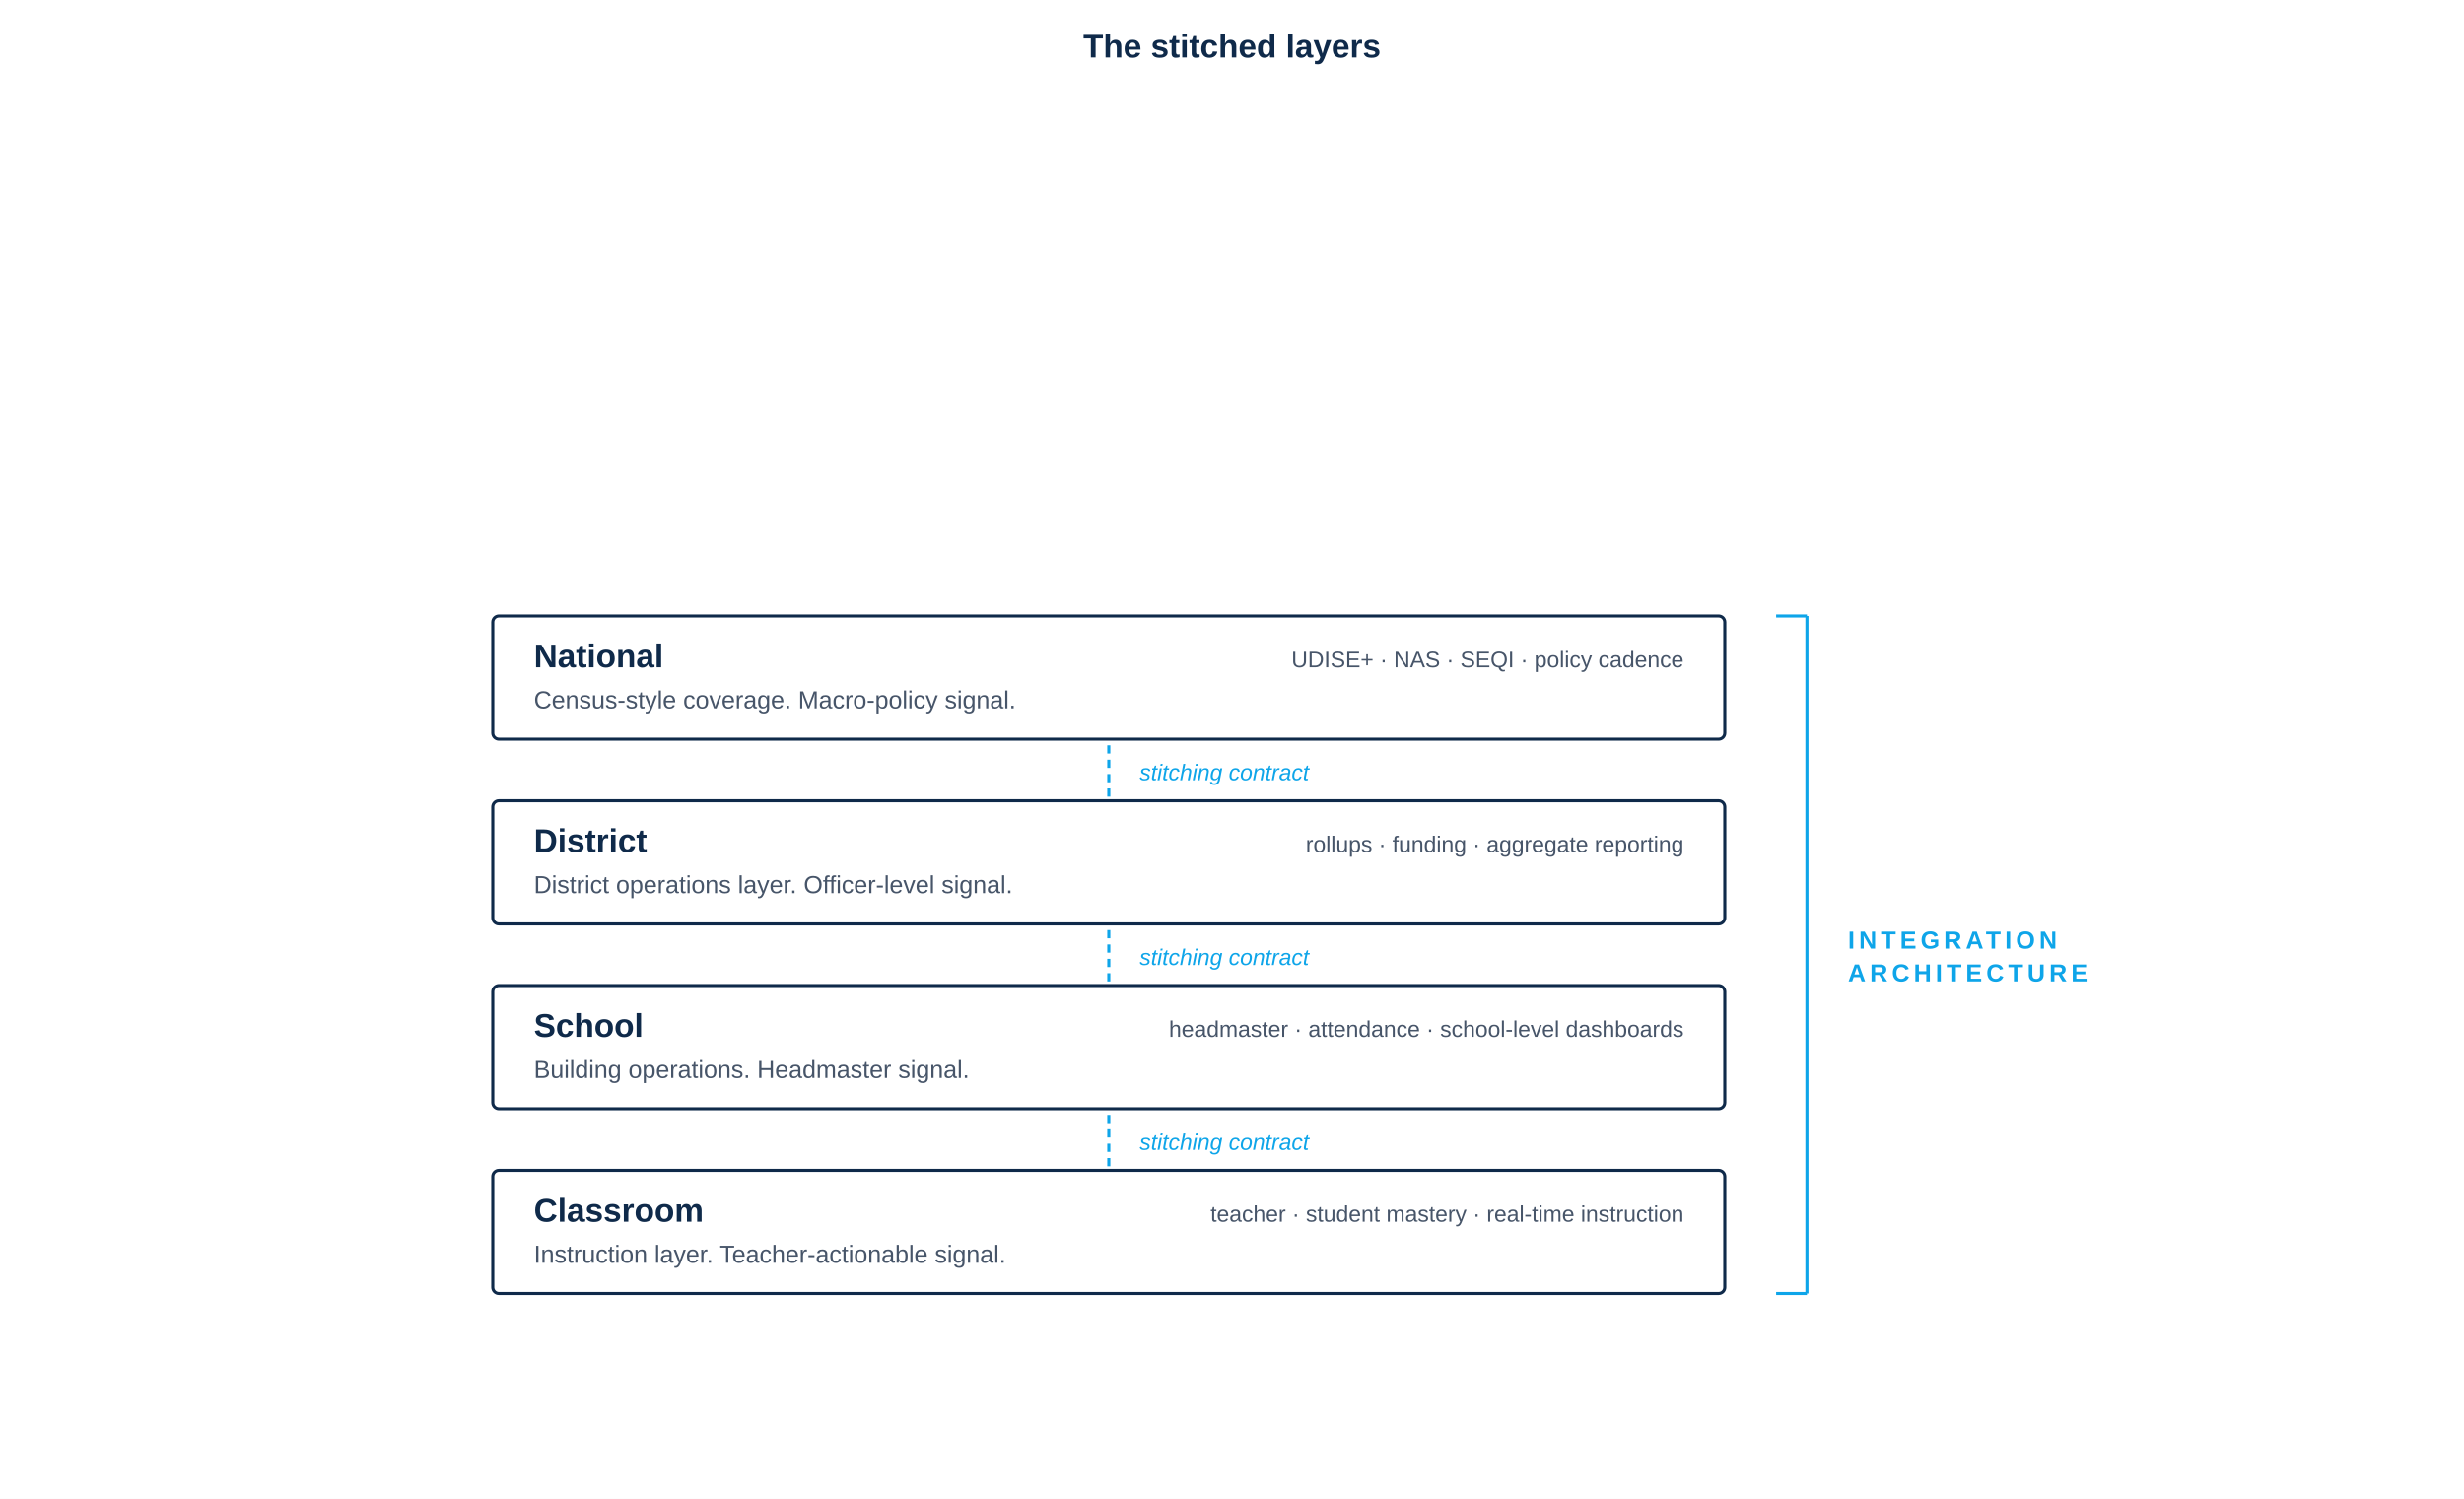
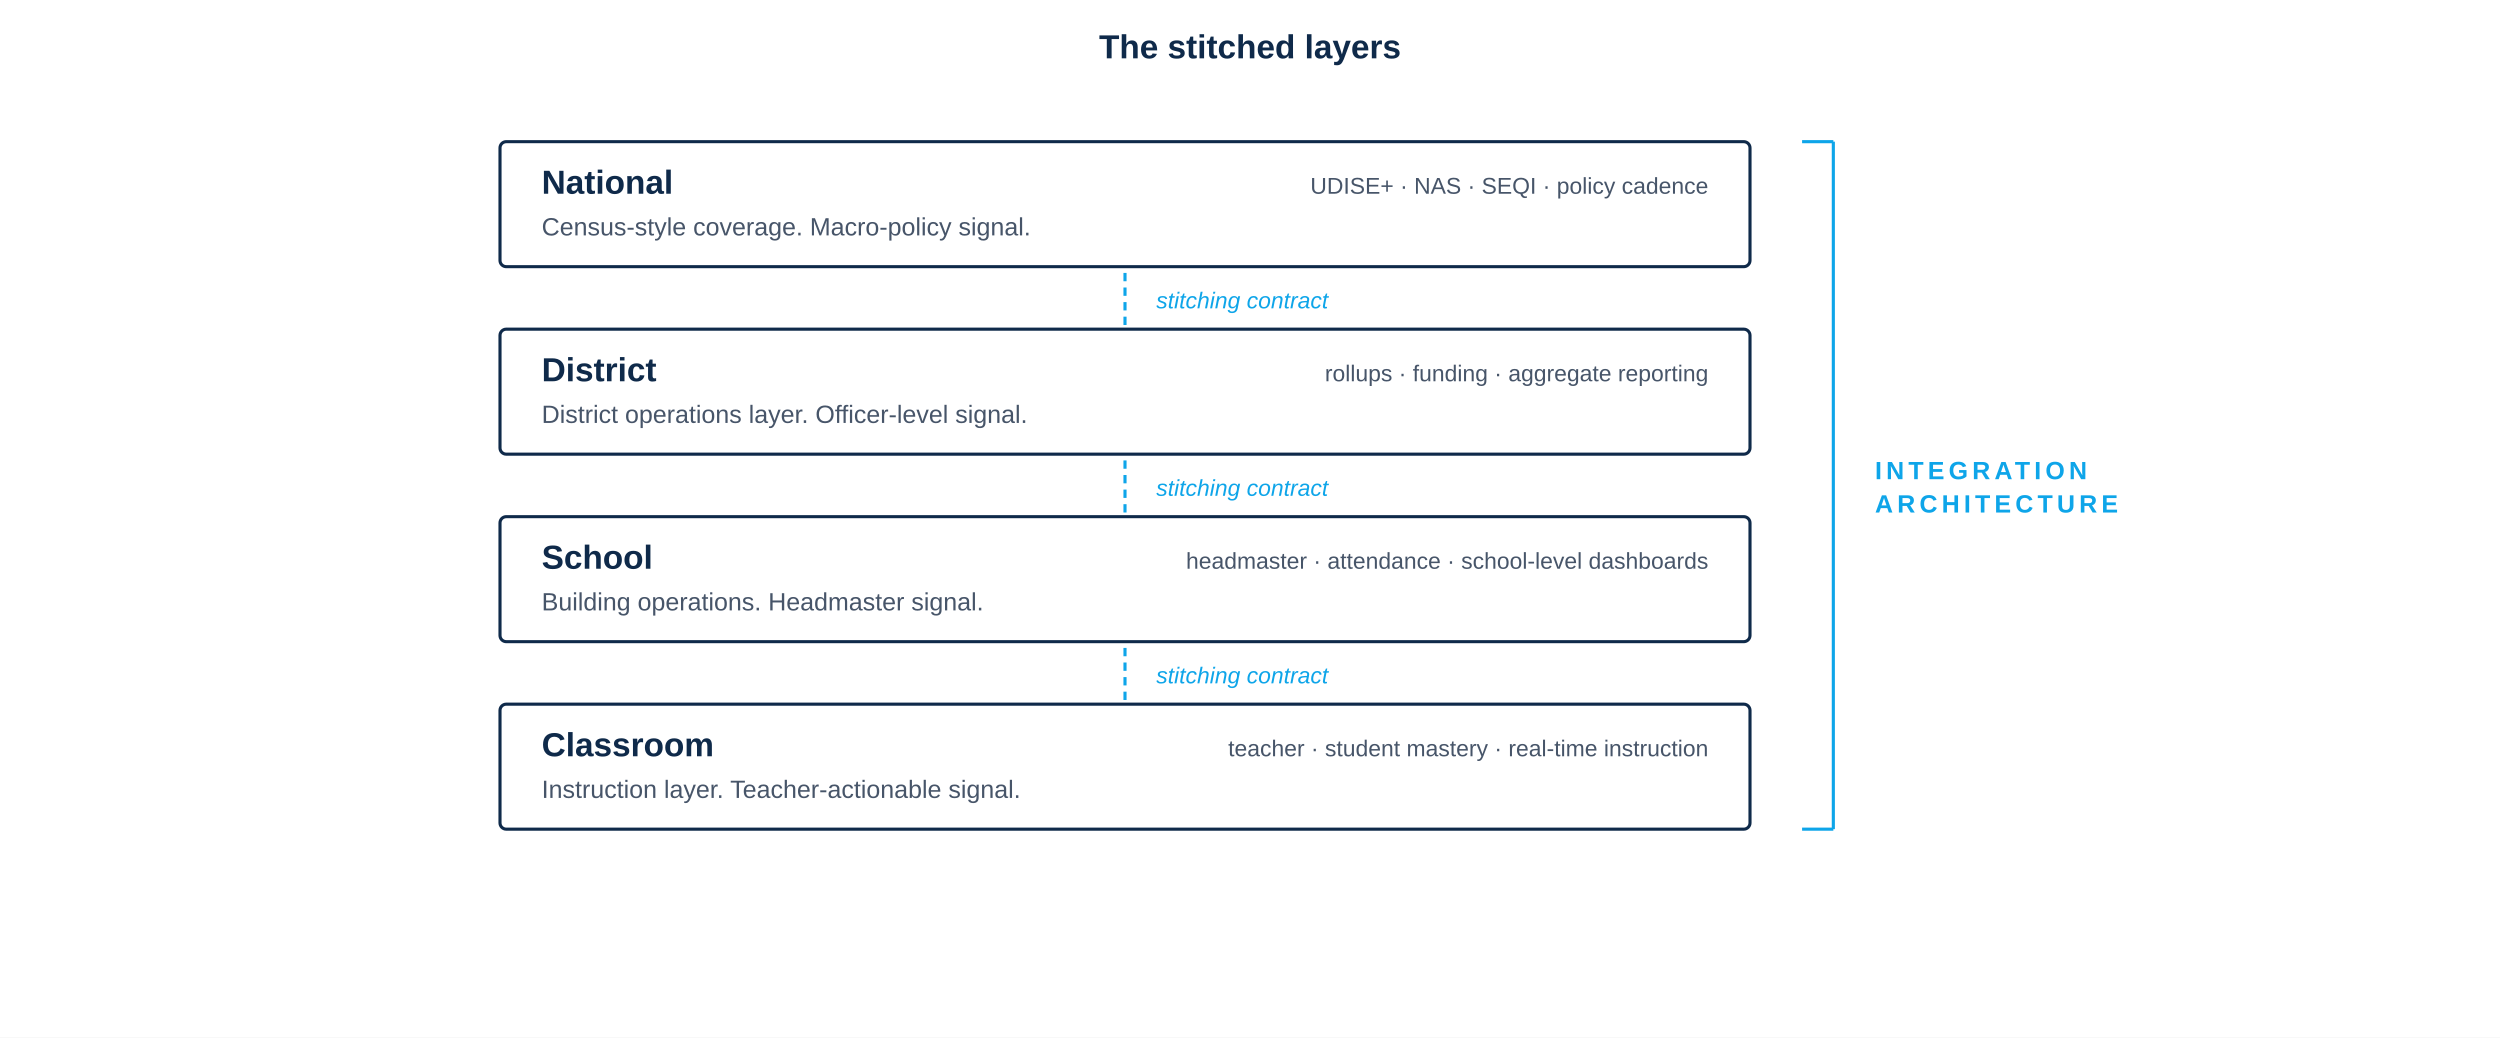
- <svg xmlns="http://www.w3.org/2000/svg" viewBox="0 -110 1200 730" role="img">
-   <rect x="0" y="-110" width="1200" height="730" fill="#FFFFFF" />
+ <svg xmlns="http://www.w3.org/2000/svg" viewBox="0 -110 1200 498" role="img">
+   <rect x="0" y="-110" width="1200" height="498" fill="#FFFFFF" />
  <text x="600" y="-82" font-family="-apple-system, BlinkMacSystemFont, 'Helvetica Neue', Arial, sans-serif" font-size="16" font-weight="700" fill="#0F2A4A" text-anchor="middle">The stitched layers</text>
-   <rect x="240" y="190" width="600" height="60" fill="none" stroke="#0F2A4A" stroke-width="1.5" rx="3" />
-   <text x="260" y="215" font-family="-apple-system, BlinkMacSystemFont, 'Helvetica Neue', Arial, sans-serif" font-size="16" font-weight="600" fill="#0F2A4A" text-anchor="start">National</text>
-   <text x="820" y="215" font-family="-apple-system, BlinkMacSystemFont, 'Helvetica Neue', Arial, sans-serif" font-size="11" fill="#475569" text-anchor="end">UDISE+ · NAS · SEQI · policy cadence</text>
-   <text x="260" y="235" font-family="-apple-system, BlinkMacSystemFont, 'Helvetica Neue', Arial, sans-serif" font-size="12" fill="#475569" text-anchor="start">Census-style coverage. Macro-policy signal.</text>
-   <line x1="540" y1="253" x2="540" y2="278" stroke="#0EA5E9" stroke-width="1.5" stroke-dasharray="4 3" />
-   <text x="555" y="270" font-family="-apple-system, BlinkMacSystemFont, 'Helvetica Neue', Arial, sans-serif" font-size="11" fill="#0EA5E9" text-anchor="start" font-style="italic">stitching contract</text>
-   <rect x="240" y="280" width="600" height="60" fill="none" stroke="#0F2A4A" stroke-width="1.5" rx="3" />
-   <text x="260" y="305" font-family="-apple-system, BlinkMacSystemFont, 'Helvetica Neue', Arial, sans-serif" font-size="16" font-weight="600" fill="#0F2A4A" text-anchor="start">District</text>
-   <text x="820" y="305" font-family="-apple-system, BlinkMacSystemFont, 'Helvetica Neue', Arial, sans-serif" font-size="11" fill="#475569" text-anchor="end">rollups · funding · aggregate reporting</text>
-   <text x="260" y="325" font-family="-apple-system, BlinkMacSystemFont, 'Helvetica Neue', Arial, sans-serif" font-size="12" fill="#475569" text-anchor="start">District operations layer. Officer-level signal.</text>
-   <line x1="540" y1="343" x2="540" y2="368" stroke="#0EA5E9" stroke-width="1.5" stroke-dasharray="4 3" />
-   <text x="555" y="360" font-family="-apple-system, BlinkMacSystemFont, 'Helvetica Neue', Arial, sans-serif" font-size="11" fill="#0EA5E9" text-anchor="start" font-style="italic">stitching contract</text>
-   <rect x="240" y="370" width="600" height="60" fill="none" stroke="#0F2A4A" stroke-width="1.5" rx="3" />
-   <text x="260" y="395" font-family="-apple-system, BlinkMacSystemFont, 'Helvetica Neue', Arial, sans-serif" font-size="16" font-weight="600" fill="#0F2A4A" text-anchor="start">School</text>
-   <text x="820" y="395" font-family="-apple-system, BlinkMacSystemFont, 'Helvetica Neue', Arial, sans-serif" font-size="11" fill="#475569" text-anchor="end">headmaster · attendance · school-level dashboards</text>
-   <text x="260" y="415" font-family="-apple-system, BlinkMacSystemFont, 'Helvetica Neue', Arial, sans-serif" font-size="12" fill="#475569" text-anchor="start">Building operations. Headmaster signal.</text>
-   <line x1="540" y1="433" x2="540" y2="458" stroke="#0EA5E9" stroke-width="1.5" stroke-dasharray="4 3" />
-   <text x="555" y="450" font-family="-apple-system, BlinkMacSystemFont, 'Helvetica Neue', Arial, sans-serif" font-size="11" fill="#0EA5E9" text-anchor="start" font-style="italic">stitching contract</text>
-   <rect x="240" y="460" width="600" height="60" fill="none" stroke="#0F2A4A" stroke-width="1.5" rx="3" />
-   <text x="260" y="485" font-family="-apple-system, BlinkMacSystemFont, 'Helvetica Neue', Arial, sans-serif" font-size="16" font-weight="600" fill="#0F2A4A" text-anchor="start">Classroom</text>
-   <text x="820" y="485" font-family="-apple-system, BlinkMacSystemFont, 'Helvetica Neue', Arial, sans-serif" font-size="11" fill="#475569" text-anchor="end">teacher · student mastery · real-time instruction</text>
-   <text x="260" y="505" font-family="-apple-system, BlinkMacSystemFont, 'Helvetica Neue', Arial, sans-serif" font-size="12" fill="#475569" text-anchor="start">Instruction layer. Teacher-actionable signal.</text>
-   <g>
-     <line x1="880" y1="190" x2="880" y2="520" stroke="#0EA5E9" stroke-width="1.5" />
-     <line x1="880" y1="190" x2="865" y2="190" stroke="#0EA5E9" stroke-width="1.5" />
-     <line x1="880" y1="520" x2="865" y2="520" stroke="#0EA5E9" stroke-width="1.5" />
-     <text x="900" y="352" font-family="-apple-system, BlinkMacSystemFont, 'Helvetica Neue', Arial, sans-serif" font-size="12" font-weight="600" letter-spacing="2" fill="#0EA5E9" text-anchor="start">INTEGRATION</text>
-     <text x="900" y="368" font-family="-apple-system, BlinkMacSystemFont, 'Helvetica Neue', Arial, sans-serif" font-size="12" font-weight="600" letter-spacing="2" fill="#0EA5E9" text-anchor="start">ARCHITECTURE</text>
+   <g transform="translate(0, -232)">
+     <rect x="240" y="190" width="600" height="60" fill="none" stroke="#0F2A4A" stroke-width="1.5" rx="3" />
+     <text x="260" y="215" font-family="-apple-system, BlinkMacSystemFont, 'Helvetica Neue', Arial, sans-serif" font-size="16" font-weight="600" fill="#0F2A4A" text-anchor="start">National</text>
+     <text x="820" y="215" font-family="-apple-system, BlinkMacSystemFont, 'Helvetica Neue', Arial, sans-serif" font-size="11" fill="#475569" text-anchor="end">UDISE+ · NAS · SEQI · policy cadence</text>
+     <text x="260" y="235" font-family="-apple-system, BlinkMacSystemFont, 'Helvetica Neue', Arial, sans-serif" font-size="12" fill="#475569" text-anchor="start">Census-style coverage. Macro-policy signal.</text>
+     <line x1="540" y1="253" x2="540" y2="278" stroke="#0EA5E9" stroke-width="1.5" stroke-dasharray="4 3" />
+     <text x="555" y="270" font-family="-apple-system, BlinkMacSystemFont, 'Helvetica Neue', Arial, sans-serif" font-size="11" fill="#0EA5E9" text-anchor="start" font-style="italic">stitching contract</text>
+     <rect x="240" y="280" width="600" height="60" fill="none" stroke="#0F2A4A" stroke-width="1.5" rx="3" />
+     <text x="260" y="305" font-family="-apple-system, BlinkMacSystemFont, 'Helvetica Neue', Arial, sans-serif" font-size="16" font-weight="600" fill="#0F2A4A" text-anchor="start">District</text>
+     <text x="820" y="305" font-family="-apple-system, BlinkMacSystemFont, 'Helvetica Neue', Arial, sans-serif" font-size="11" fill="#475569" text-anchor="end">rollups · funding · aggregate reporting</text>
+     <text x="260" y="325" font-family="-apple-system, BlinkMacSystemFont, 'Helvetica Neue', Arial, sans-serif" font-size="12" fill="#475569" text-anchor="start">District operations layer. Officer-level signal.</text>
+     <line x1="540" y1="343" x2="540" y2="368" stroke="#0EA5E9" stroke-width="1.5" stroke-dasharray="4 3" />
+     <text x="555" y="360" font-family="-apple-system, BlinkMacSystemFont, 'Helvetica Neue', Arial, sans-serif" font-size="11" fill="#0EA5E9" text-anchor="start" font-style="italic">stitching contract</text>
+     <rect x="240" y="370" width="600" height="60" fill="none" stroke="#0F2A4A" stroke-width="1.5" rx="3" />
+     <text x="260" y="395" font-family="-apple-system, BlinkMacSystemFont, 'Helvetica Neue', Arial, sans-serif" font-size="16" font-weight="600" fill="#0F2A4A" text-anchor="start">School</text>
+     <text x="820" y="395" font-family="-apple-system, BlinkMacSystemFont, 'Helvetica Neue', Arial, sans-serif" font-size="11" fill="#475569" text-anchor="end">headmaster · attendance · school-level dashboards</text>
+     <text x="260" y="415" font-family="-apple-system, BlinkMacSystemFont, 'Helvetica Neue', Arial, sans-serif" font-size="12" fill="#475569" text-anchor="start">Building operations. Headmaster signal.</text>
+     <line x1="540" y1="433" x2="540" y2="458" stroke="#0EA5E9" stroke-width="1.5" stroke-dasharray="4 3" />
+     <text x="555" y="450" font-family="-apple-system, BlinkMacSystemFont, 'Helvetica Neue', Arial, sans-serif" font-size="11" fill="#0EA5E9" text-anchor="start" font-style="italic">stitching contract</text>
+     <rect x="240" y="460" width="600" height="60" fill="none" stroke="#0F2A4A" stroke-width="1.5" rx="3" />
+     <text x="260" y="485" font-family="-apple-system, BlinkMacSystemFont, 'Helvetica Neue', Arial, sans-serif" font-size="16" font-weight="600" fill="#0F2A4A" text-anchor="start">Classroom</text>
+     <text x="820" y="485" font-family="-apple-system, BlinkMacSystemFont, 'Helvetica Neue', Arial, sans-serif" font-size="11" fill="#475569" text-anchor="end">teacher · student mastery · real-time instruction</text>
+     <text x="260" y="505" font-family="-apple-system, BlinkMacSystemFont, 'Helvetica Neue', Arial, sans-serif" font-size="12" fill="#475569" text-anchor="start">Instruction layer. Teacher-actionable signal.</text>
+     <g>
+       <line x1="880" y1="190" x2="880" y2="520" stroke="#0EA5E9" stroke-width="1.5" />
+       <line x1="880" y1="190" x2="865" y2="190" stroke="#0EA5E9" stroke-width="1.5" />
+       <line x1="880" y1="520" x2="865" y2="520" stroke="#0EA5E9" stroke-width="1.5" />
+       <text x="900" y="352" font-family="-apple-system, BlinkMacSystemFont, 'Helvetica Neue', Arial, sans-serif" font-size="12" font-weight="600" letter-spacing="2" fill="#0EA5E9" text-anchor="start">INTEGRATION</text>
+       <text x="900" y="368" font-family="-apple-system, BlinkMacSystemFont, 'Helvetica Neue', Arial, sans-serif" font-size="12" font-weight="600" letter-spacing="2" fill="#0EA5E9" text-anchor="start">ARCHITECTURE</text>
+     </g>
  </g>
</svg>
